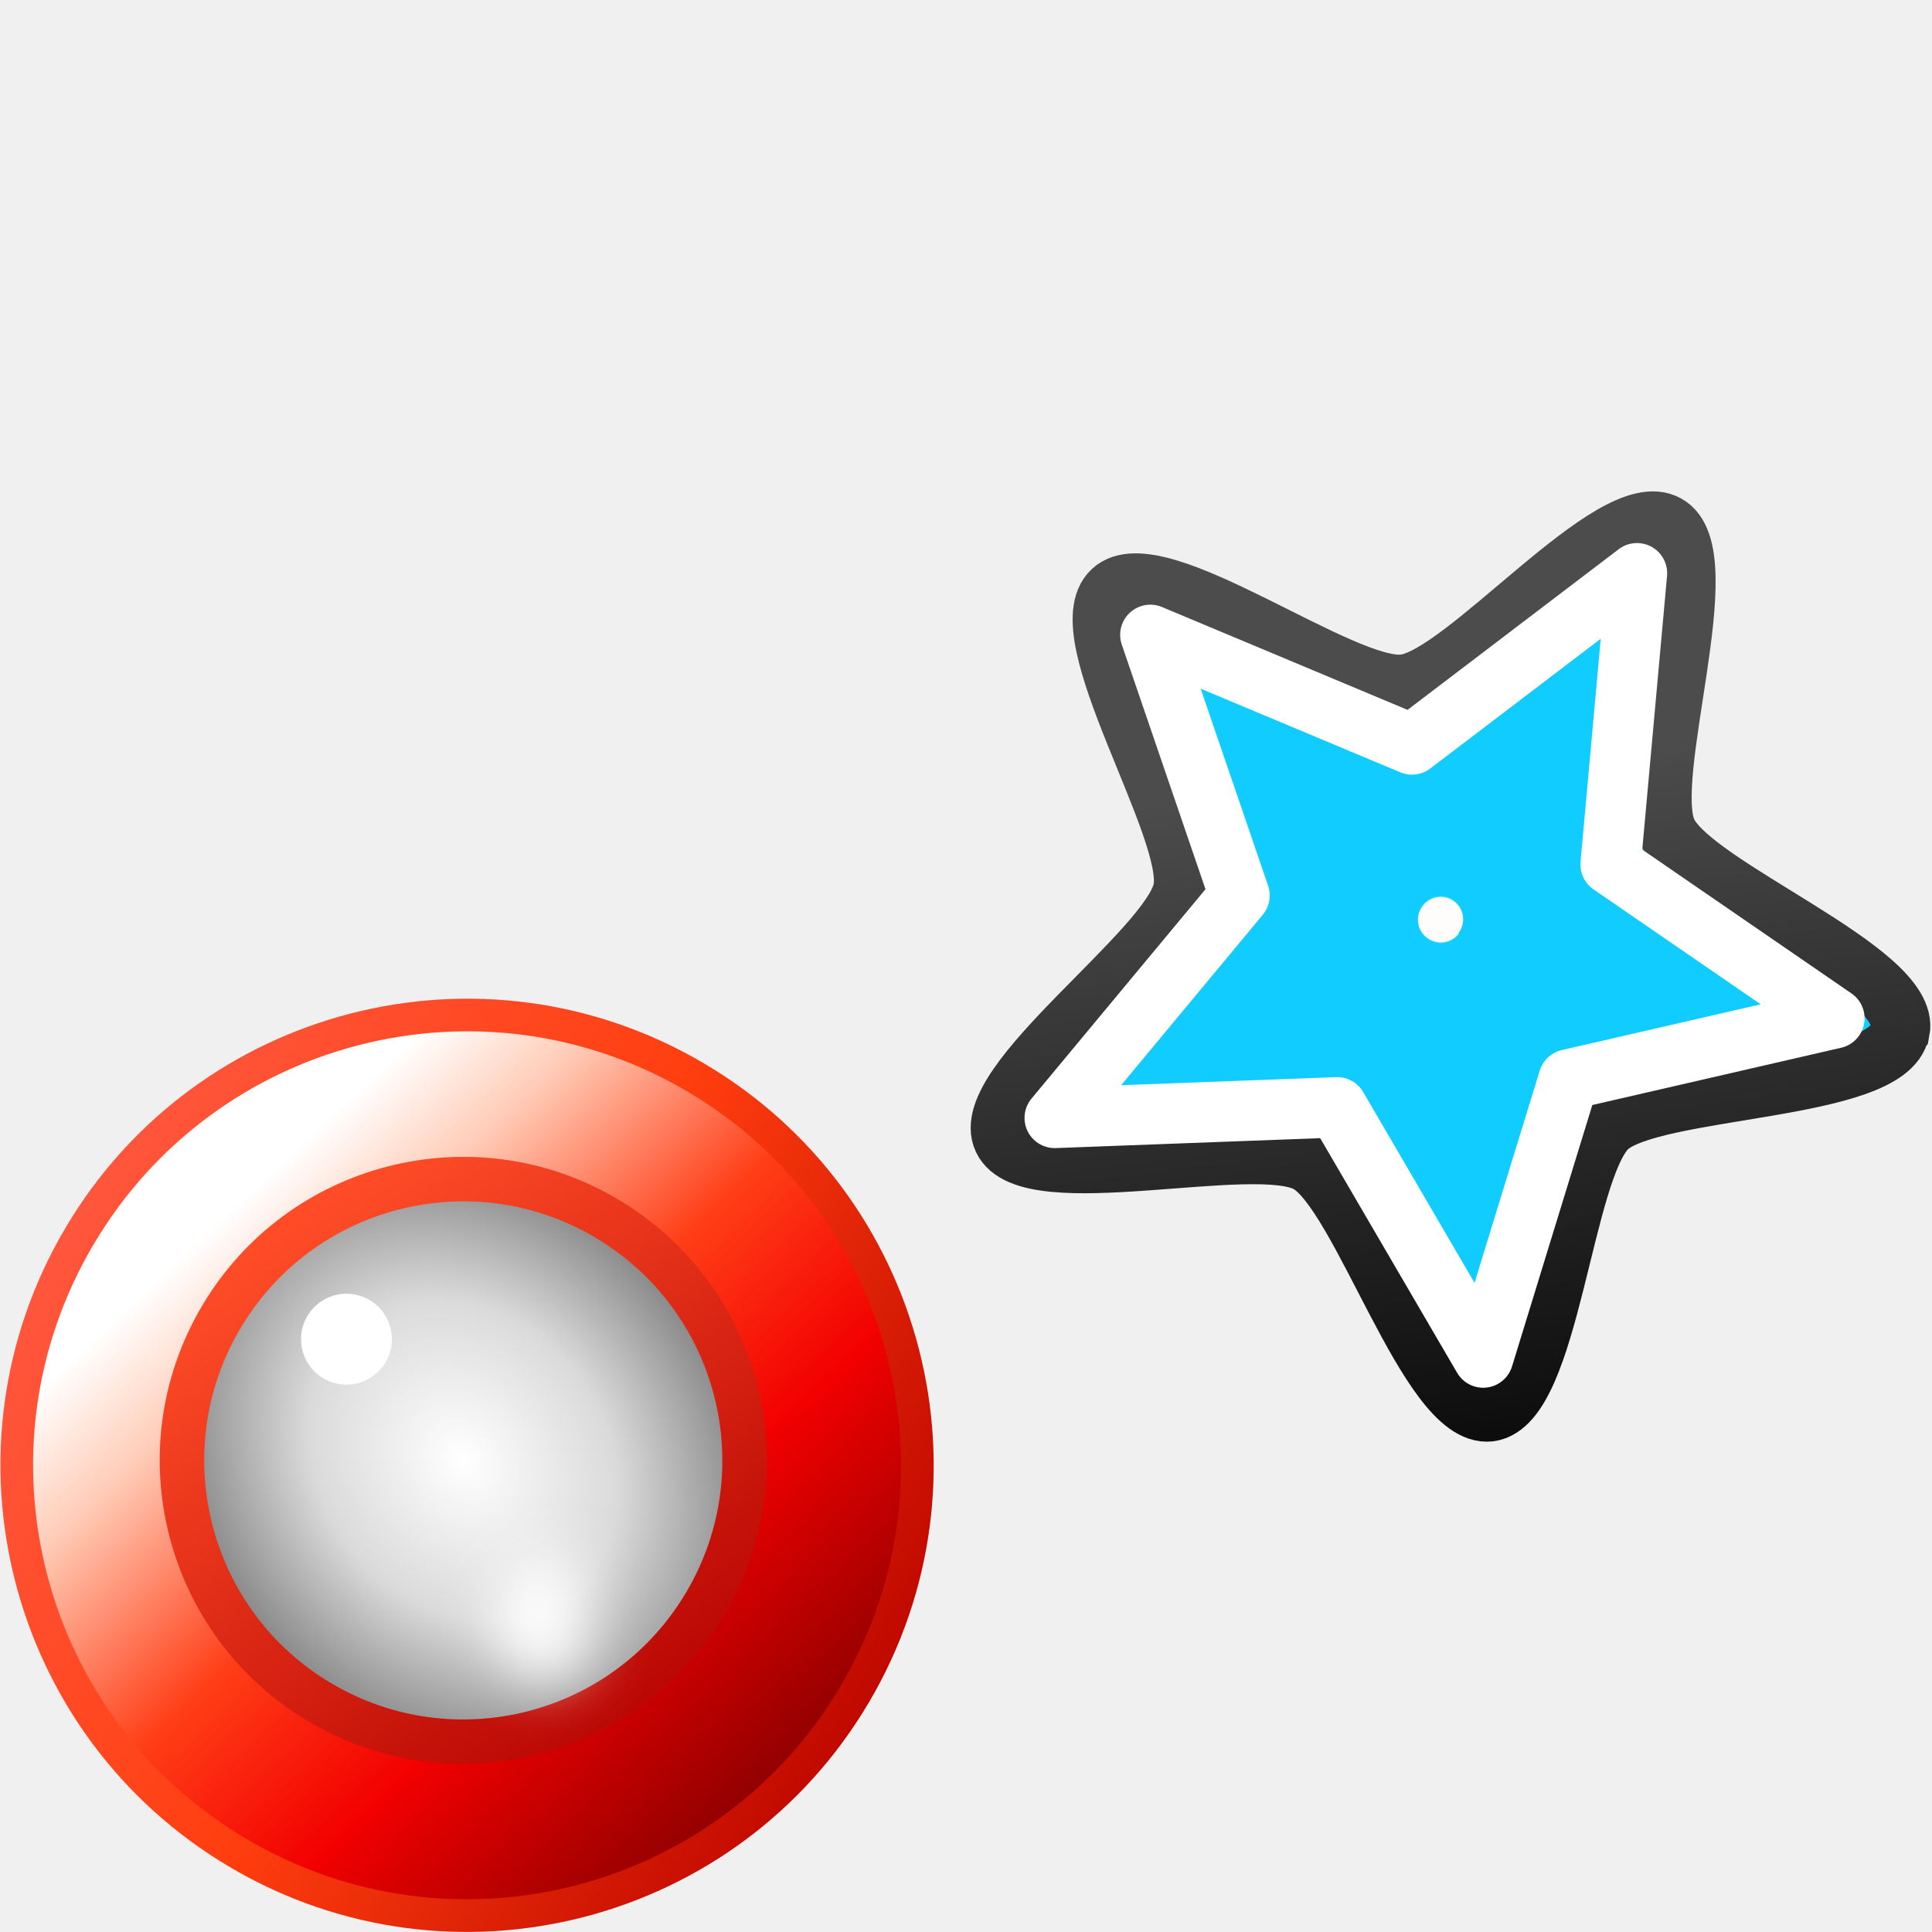
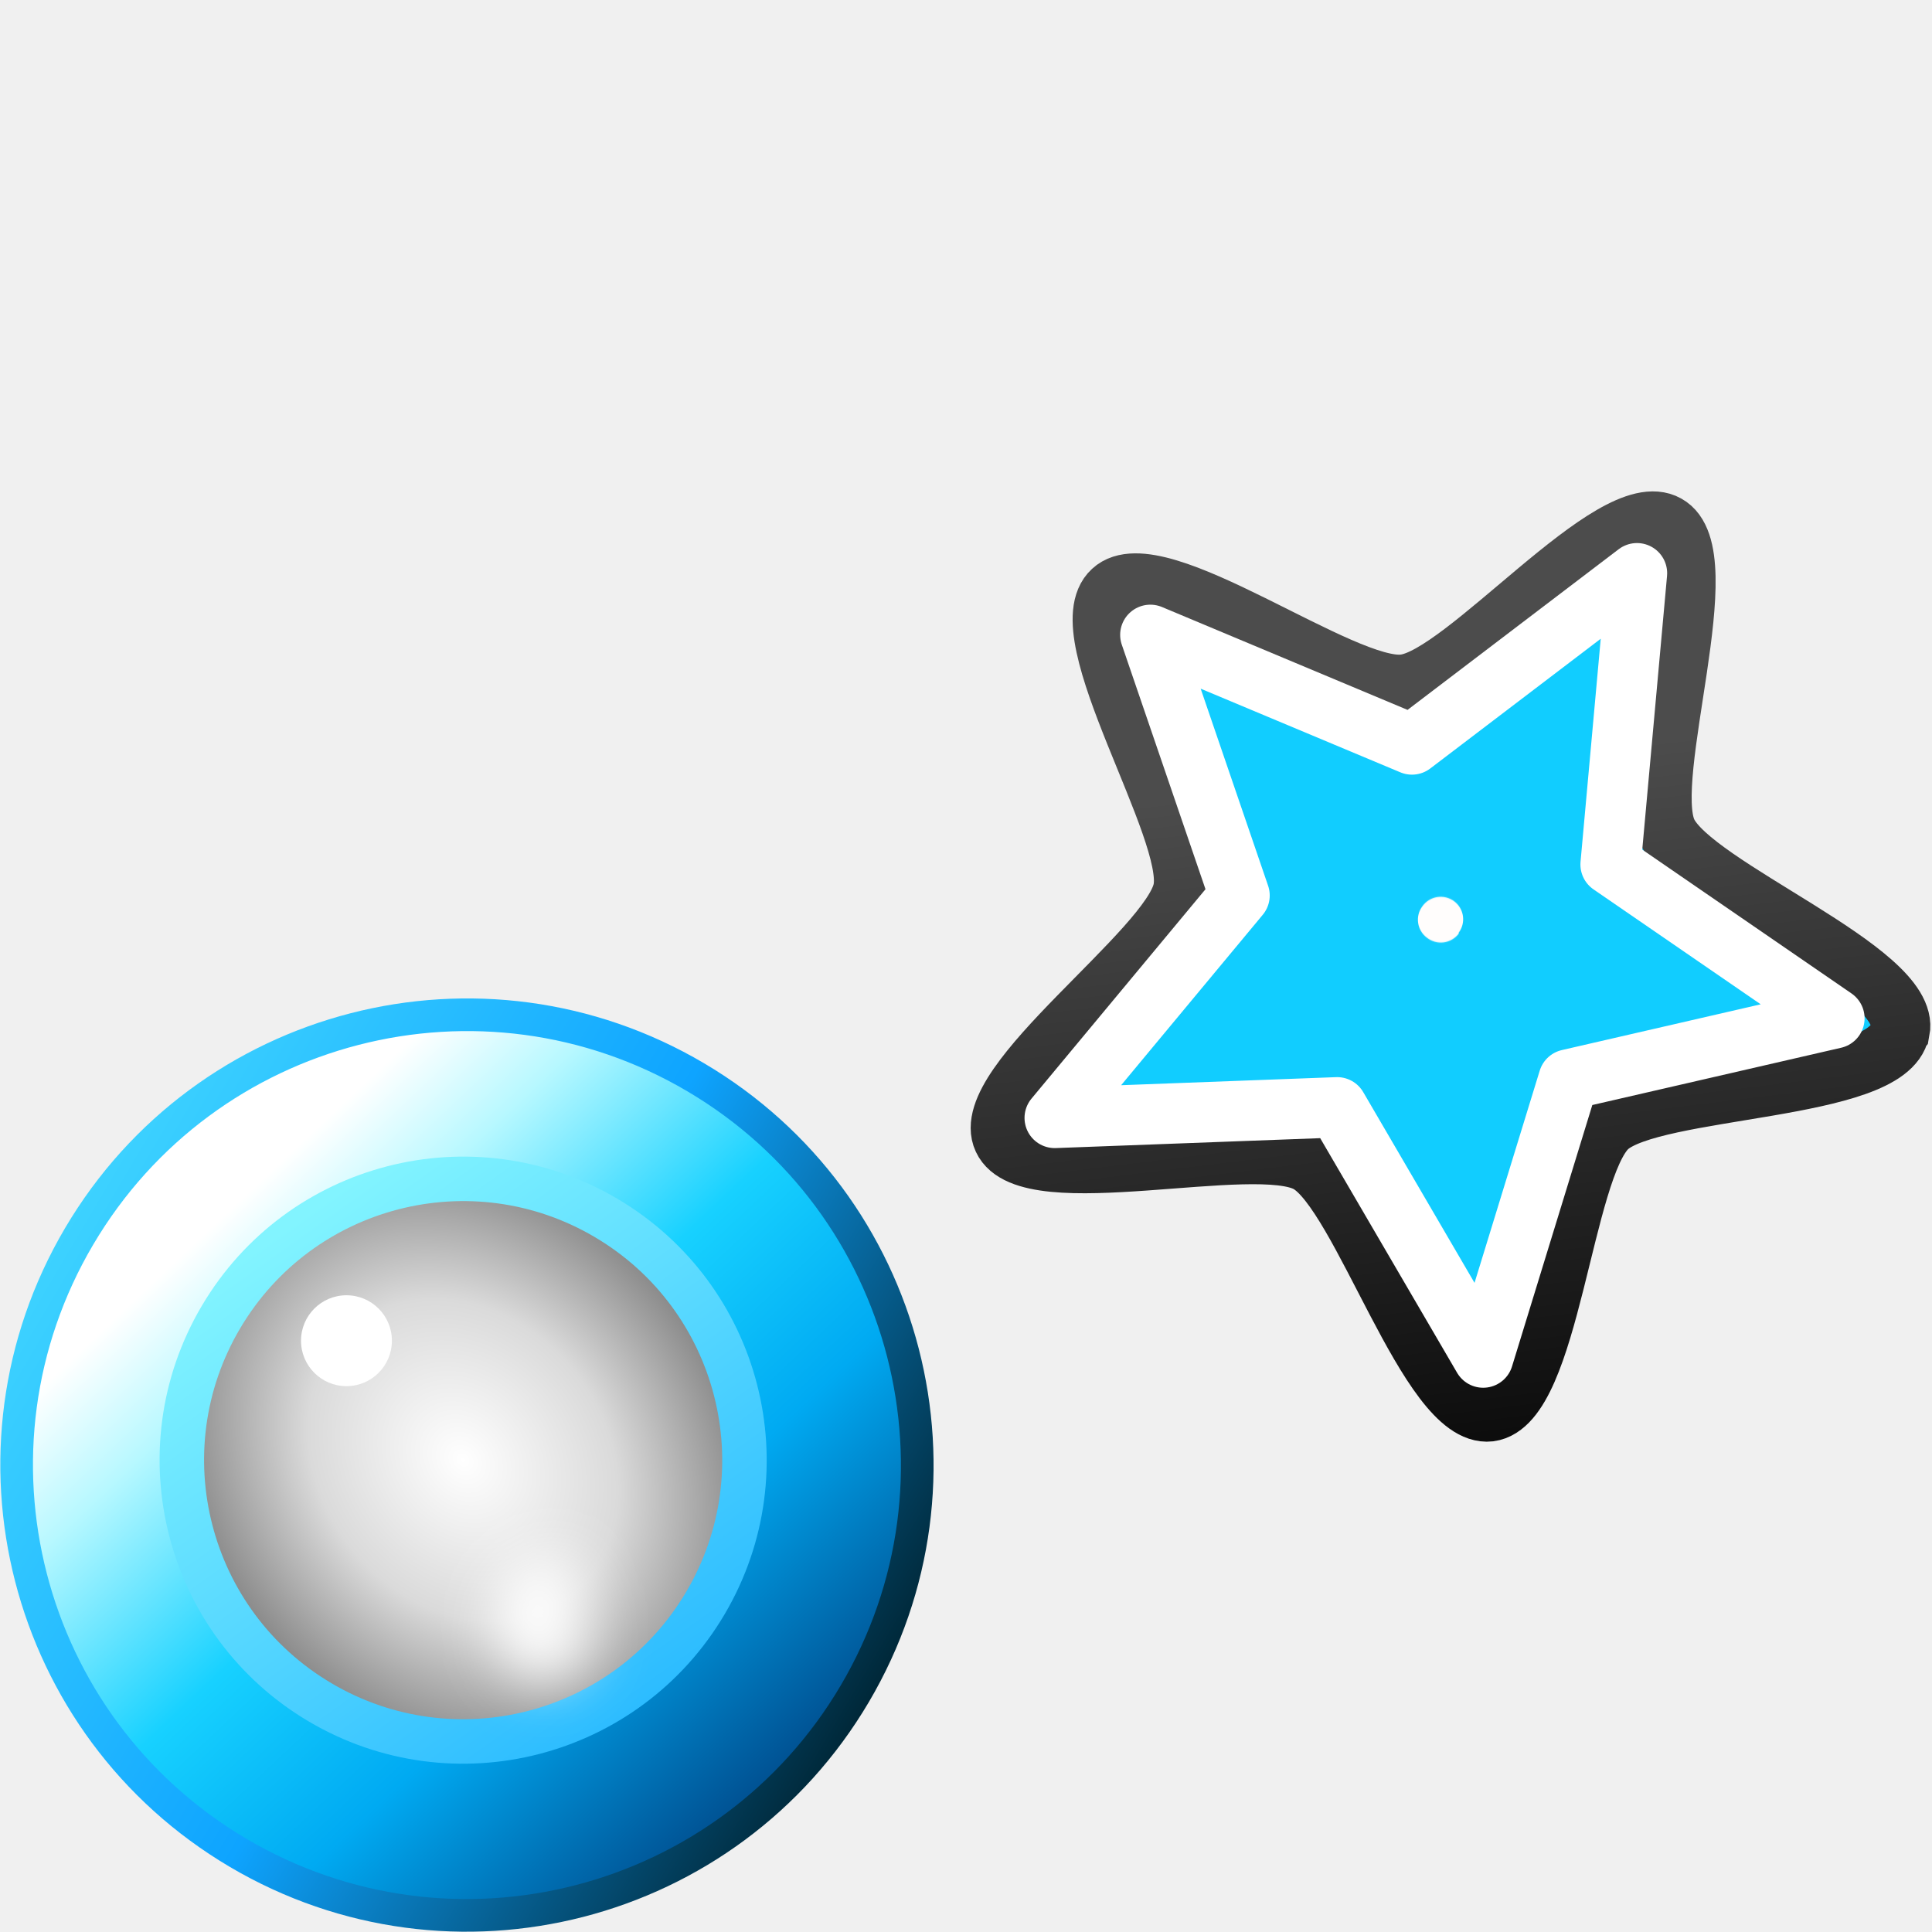
<svg xmlns="http://www.w3.org/2000/svg" xmlns:xlink="http://www.w3.org/1999/xlink" width="48" height="48">
  <defs>
    <linearGradient id="a">
      <stop offset="0" stop-color="#4c4c4c" />
      <stop offset="1" stop-color="#0d0d0d" />
    </linearGradient>
    <linearGradient id="b">
      <stop offset="0" stop-color="#b8ebff" />
      <stop offset=".672" stop-color="#29d0ff" />
      <stop offset="1" stop-color="#0077b4" />
    </linearGradient>
    <linearGradient xlink:href="#a" id="g" x1="5.83" x2="12.91" y1="6.7" y2="13.2" gradientUnits="userSpaceOnUse" gradientTransform="matrix(1.31541 1.1239 -1.12657 1.31954 35.174 3.707)" />
    <linearGradient xlink:href="#c" id="i" x1="-20.459" y1="-18.821" x2="-60.891" y2="-30.538" gradientUnits="userSpaceOnUse" />
    <linearGradient id="c">
      <stop offset=".113" stop-color="#fff" />
-       <stop offset=".244" stop-color="#ffccb7" />
-       <stop offset=".48" stop-color="#ff3e17" />
-       <stop offset=".705" stop-color="#f20000" />
-       <stop offset="1" stop-color="#8d0000" />
+       <stop offset=".244" stop-color="#b7f8ff" />
+       <stop offset=".48" stop-color="#17d1ff" />
+       <stop offset=".705" stop-color="#00aaf2" />
+       <stop offset="1" stop-color="#004c8d" />
    </linearGradient>
    <linearGradient xlink:href="#d" id="j" x1="-62.22" y1="-25.308" x2="-18.692" y2="-25.308" gradientUnits="userSpaceOnUse" />
    <linearGradient id="d">
-       <stop offset=".001" stop-color="#c00900" />
-       <stop offset=".503" stop-color="#ff3e0e" />
-       <stop offset="1" stop-color="#ff563d" />
+       <stop offset=".001" stop-color="#002839" />
+       <stop offset=".503" stop-color="#0ea4ff" />
+       <stop offset="1" stop-color="#3dd2ff" />
    </linearGradient>
    <linearGradient id="e">
      <stop offset="0" stop-color="#fff" />
      <stop offset=".468" stop-color="#dadada" />
      <stop offset="1" stop-color="#6e6e6e" />
    </linearGradient>
    <linearGradient xlink:href="#f" id="l" x1="-28.175" y1="-18.696" x2="-56.278" y2="-31.224" gradientUnits="userSpaceOnUse" />
    <linearGradient id="f">
-       <stop offset="0" stop-color="#ff4c27" />
-       <stop offset="1" stop-color="#b30000" />
+       <stop offset="0" stop-color="#82f4ff" />
+       <stop offset="1" stop-color="#23b6ff" />
    </linearGradient>
    <filter id="h" width="1.054" height="1.054" x="-.027" y="-.027" color-interpolation-filters="sRGB">
      <feGaussianBlur stdDeviation=".009" />
    </filter>
    <filter id="m" x="-.663" y="-.535" width="2.325" height="2.069" color-interpolation-filters="sRGB">
      <feGaussianBlur stdDeviation="0.707 0.726" />
    </filter>
    <radialGradient xlink:href="#e" id="k" cx="-40.187" cy="-25.201" fx="-40.187" fy="-25.201" r="14.157" gradientUnits="userSpaceOnUse" gradientTransform="matrix(-1.13663 -.42546 .35057 -.93654 -77.03 -65.9)" />
  </defs>
  <path fill="#11cdff" fill-rule="evenodd" stroke="url(#g)" stroke-width="1.473" d="M47.2 25.62c-.289 1.511-6.123 1.364-7.248 2.388-1.123 1.05-1.435 6.876-2.943 7.07-1.51.171-3.171-5.424-4.507-6.178-1.323-.742-6.954.79-7.59-.596-.646-1.375 4.17-4.699 4.473-6.198.301-1.5-2.89-6.394-1.754-7.432 1.112-1.035 5.747 2.515 7.256 2.32 1.51-.17 5.188-4.718 6.524-3.965 1.334.73-.623 6.246.012 7.633.636 1.388 6.079 3.46 5.788 4.945z" enable-background="accumulate" overflow="visible" style="marker:none" />
  <path fill="none" stroke="#fff" stroke-linejoin="round" stroke-width="1.5" d="m45.575 25.3-6.604 1.52-2.122 6.908-3.628-6.217-7.017.263 4.592-5.526-2.216-6.475 6.5 2.723 5.59-4.254-.655 7.236z" enable-background="accumulate" overflow="visible" style="marker:none" />
  <path fill="#fffdfc" fill-rule="evenodd" d="M8.5 7.99a.37.37 0 0 1-.38.37.37.37 0 0 1-.37-.37.37.37 0 0 1 .37-.38.37.37 0 0 1 .37.37" filter="url(#h)" transform="scale(1.50728) rotate(36.96 5.204 34.946)" style="mix-blend-mode:normal" />
-   <g transform="matrix(.53262 0 0 .53262 -.104 13.846)">
+   <g transform="matrix(.53262 0 0 .53262 -.107 13.84)">
    <circle cx="-40.456" cy="-25.308" r="21.002" transform="rotate(-149.458)" fill="url(#i)" stroke="url(#j)" stroke-width="1.523" stroke-linecap="round" stroke-linejoin="round" />
    <circle cx="-40.187" cy="-25.201" r="13.12" transform="rotate(-149.458)" fill="url(#k)" stroke="url(#l)" stroke-width="2.075" stroke-linecap="round" stroke-linejoin="round" />
    <path style="mix-blend-mode:normal" transform="matrix(1.79036 0 0 1.79036 -26.424 -3.209)" d="M30.32 29.412a1.28 1.63 0 0 1-1.159 1.623 1.28 1.63 0 0 1-1.38-1.314 1.28 1.63 0 0 1 .898-1.872 1.28 1.63 0 0 1 1.549.958l-1.189.605z" fill="#fff" filter="url(#m)" />
-     <circle cx="8.608" cy="33.271" r="1.129" transform="matrix(1.87752 0 0 1.87752 .195 -25.995)" fill="#fff" paint-order="stroke fill markers" />
+     <circle cx="8.598" cy="33.316" r="1.129" transform="matrix(1.87752 0 0 1.87752 .219 -25.997)" fill="#fff" paint-order="stroke fill markers" />
  </g>
</svg>
